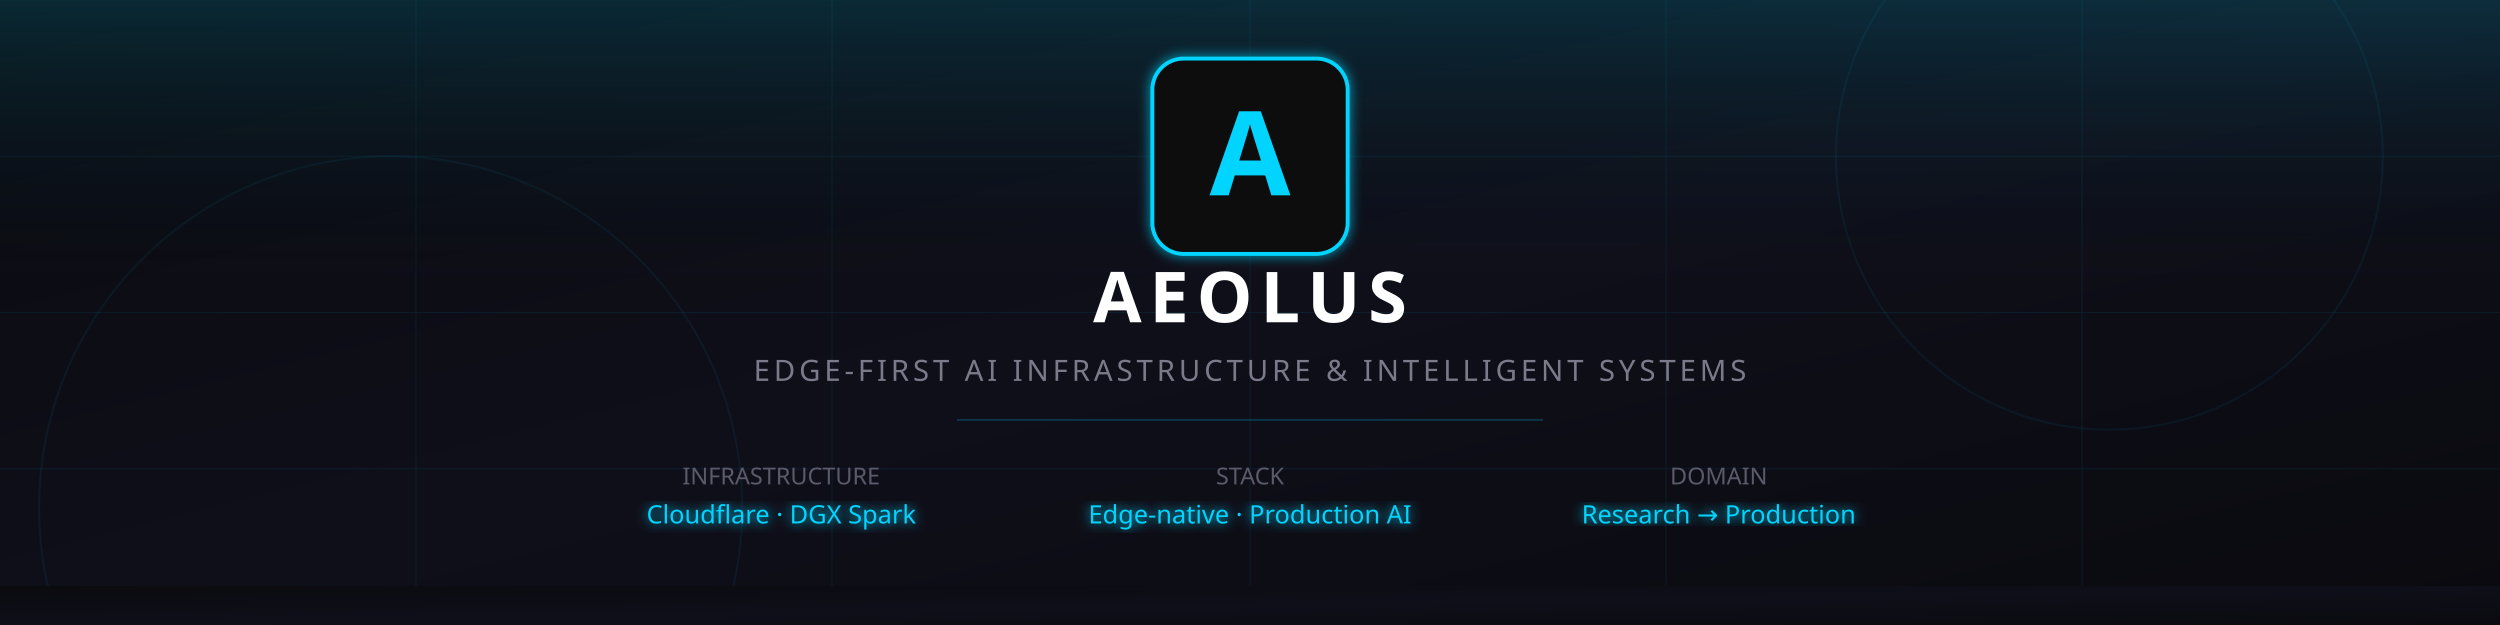
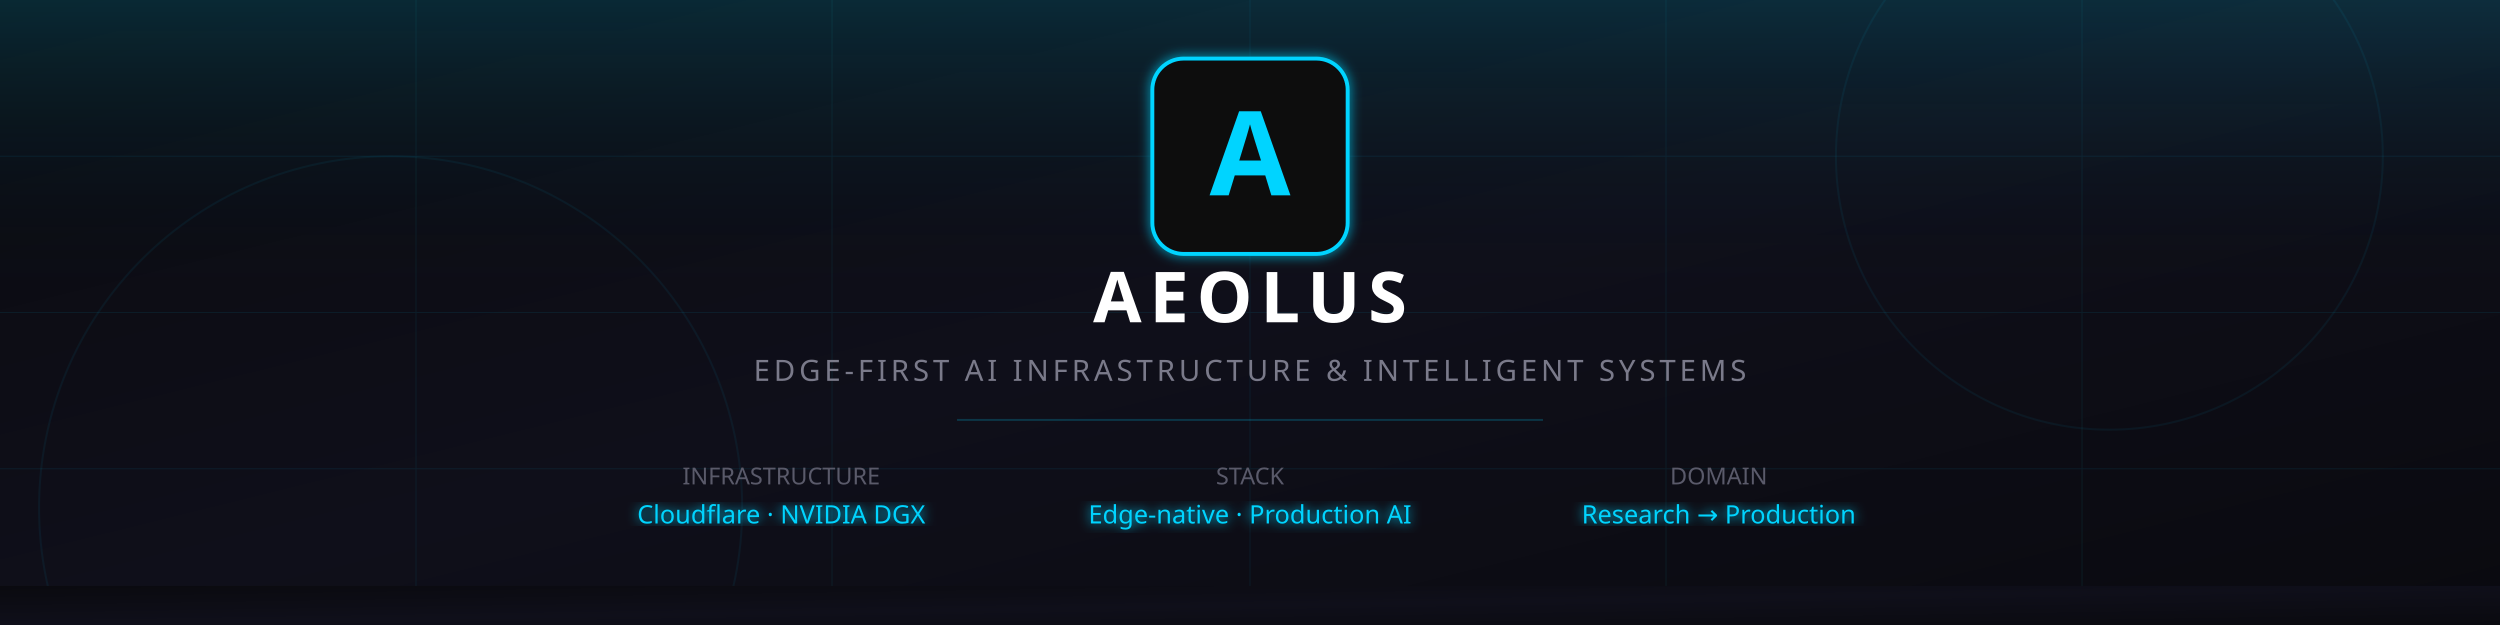
<svg xmlns="http://www.w3.org/2000/svg" viewBox="0 0 1280 320" width="1280" height="320">
  <defs>
    <linearGradient id="bgGrad" x1="0" y1="0" x2="1" y2="1">
      <stop offset="0%" stop-color="#0A0A0F" />
      <stop offset="50%" stop-color="#0F0F1A" />
      <stop offset="100%" stop-color="#0A0A0F" />
    </linearGradient>
    <linearGradient id="gridGrad" x1="0" y1="0" x2="1" y2="0">
      <stop offset="0%" stop-color="transparent" />
      <stop offset="50%" stop-color="rgba(0,212,255,0.04)" />
      <stop offset="100%" stop-color="transparent" />
    </linearGradient>
    <linearGradient id="accentGlow" x1="0.5" y1="0" x2="0.5" y2="1">
      <stop offset="0%" stop-color="rgba(0,212,255,0.15)" />
      <stop offset="100%" stop-color="transparent" />
    </linearGradient>
    <filter id="glow">
      <feGaussianBlur stdDeviation="3" result="blur" />
      <feMerge>
        <feMergeNode in="blur" />
        <feMergeNode in="SourceGraphic" />
      </feMerge>
    </filter>
  </defs>
  <rect width="1280" height="320" fill="url(#bgGrad)" />
  <g opacity="0.08">
    <line x1="0" y1="80" x2="1280" y2="80" stroke="#00D4FF" stroke-width="0.5" />
    <line x1="0" y1="160" x2="1280" y2="160" stroke="#00D4FF" stroke-width="0.5" />
    <line x1="0" y1="240" x2="1280" y2="240" stroke="#00D4FF" stroke-width="0.5" />
    <line x1="213" y1="0" x2="213" y2="320" stroke="#00D4FF" stroke-width="0.5" />
    <line x1="426" y1="0" x2="426" y2="320" stroke="#00D4FF" stroke-width="0.5" />
    <line x1="640" y1="0" x2="640" y2="320" stroke="#00D4FF" stroke-width="0.5" />
    <line x1="853" y1="0" x2="853" y2="320" stroke="#00D4FF" stroke-width="0.5" />
    <line x1="1066" y1="0" x2="1066" y2="320" stroke="#00D4FF" stroke-width="0.5" />
  </g>
  <rect width="1280" height="160" fill="url(#accentGlow)" />
  <g opacity="0.06">
    <circle cx="200" cy="260" r="180" fill="none" stroke="#00D4FF" stroke-width="1" />
    <circle cx="1080" cy="80" r="140" fill="none" stroke="#00D4FF" stroke-width="1" />
  </g>
  <rect x="590" y="30" width="100" height="100" rx="16" fill="#0A0A0F" stroke="#00D4FF" stroke-width="2" filter="url(#glow)" />
  <text x="640" y="100" font-family="system-ui, sans-serif" font-size="60" font-weight="800" fill="#00D4FF" text-anchor="middle">A</text>
  <text x="640" y="165" font-family="system-ui, sans-serif" font-size="36" font-weight="700" fill="#FFFFFF" text-anchor="middle" letter-spacing="4">AEOLUS</text>
  <text x="640" y="195" font-family="system-ui, sans-serif" font-size="15" fill="#7A7A8A" text-anchor="middle" letter-spacing="2">EDGE-FIRST AI INFRASTRUCTURE &amp; INTELLIGENT SYSTEMS</text>
  <line x1="490" y1="215" x2="790" y2="215" stroke="rgba(0,212,255,0.2)" stroke-width="1" />
  <g>
    <text x="400" y="248" font-family="system-ui, sans-serif" font-size="12" fill="#5A5A6A" text-anchor="middle">INFRASTRUCTURE</text>
-     <text x="400" y="268" font-family="system-ui, sans-serif" font-size="13" fill="#00D4FF" text-anchor="middle" filter="url(#glow)">Cloudflare · DGX Spark</text>
+     <text x="400" y="268" font-family="system-ui, sans-serif" font-size="13" fill="#00D4FF" text-anchor="middle" filter="url(#glow)">Cloudflare · NVIDIA DGX</text>
    <text x="640" y="248" font-family="system-ui, sans-serif" font-size="12" fill="#5A5A6A" text-anchor="middle">STACK</text>
    <text x="640" y="268" font-family="system-ui, sans-serif" font-size="13" fill="#00D4FF" text-anchor="middle" filter="url(#glow)">Edge-native · Production AI</text>
    <text x="880" y="248" font-family="system-ui, sans-serif" font-size="12" fill="#5A5A6A" text-anchor="middle">DOMAIN</text>
    <text x="880" y="268" font-family="system-ui, sans-serif" font-size="13" fill="#00D4FF" text-anchor="middle" filter="url(#glow)">Research → Production</text>
  </g>
  <rect y="300" width="1280" height="20" fill="url(#bgGrad)" />
</svg>
